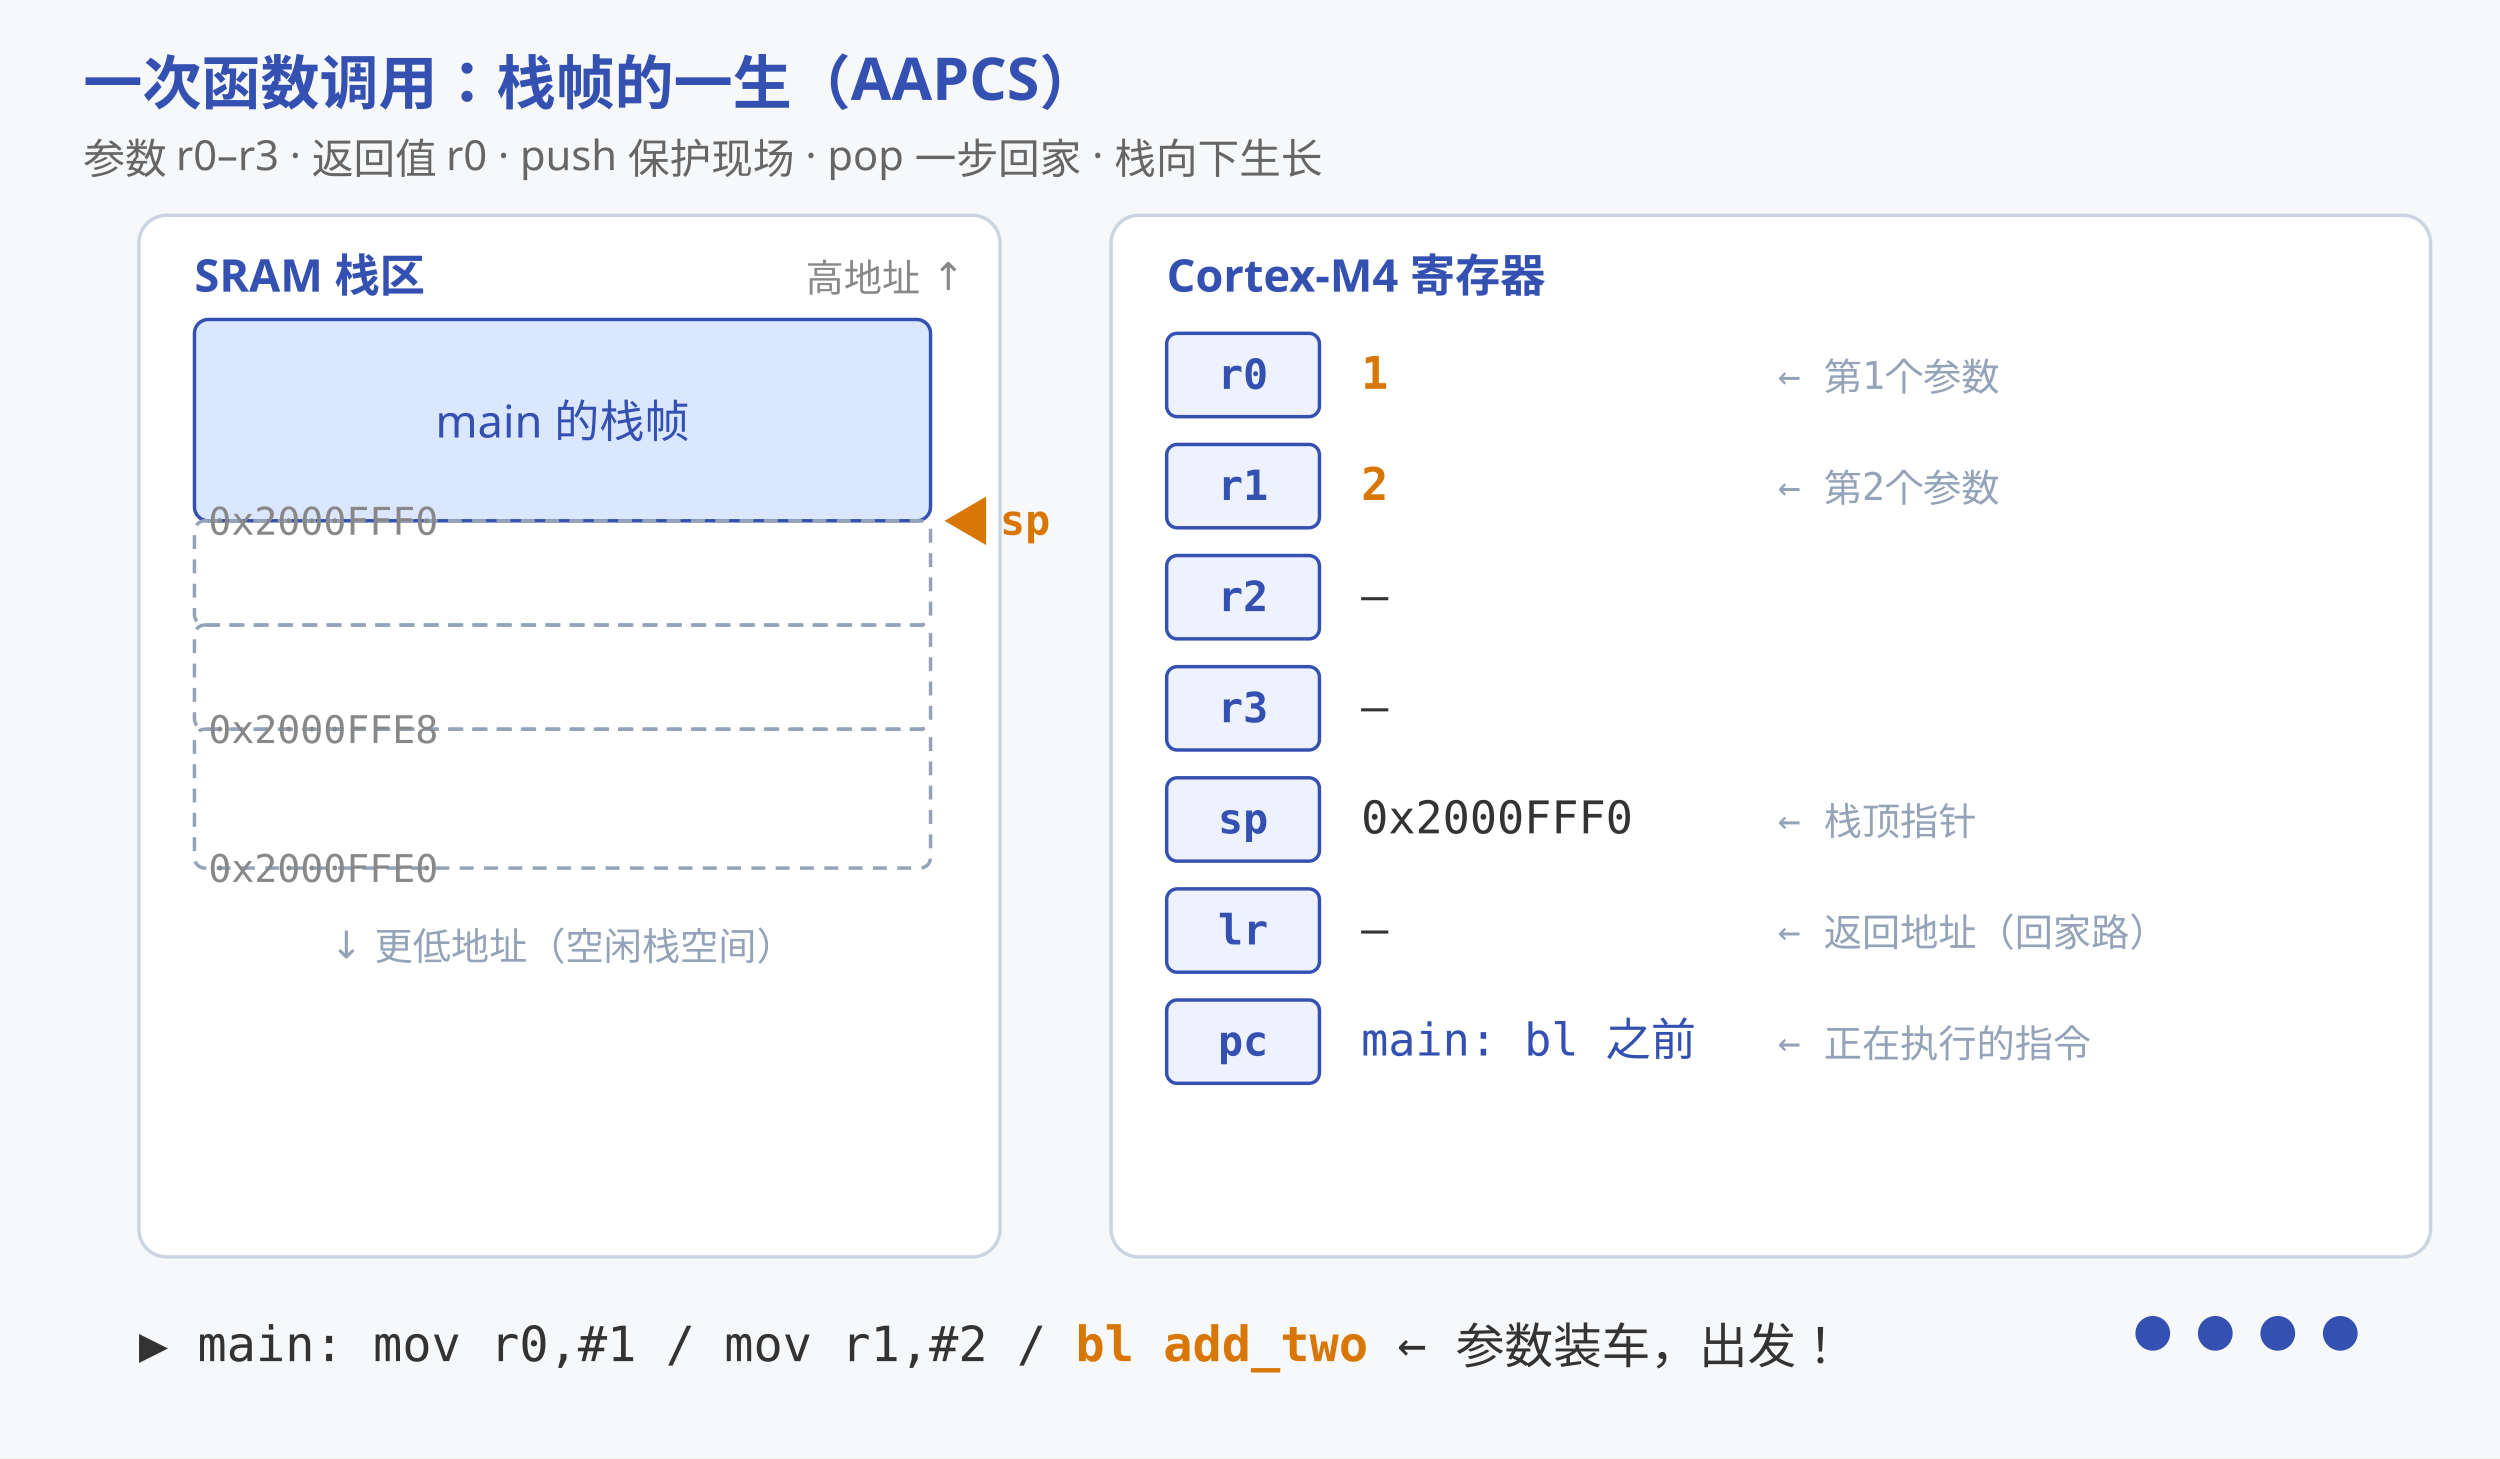
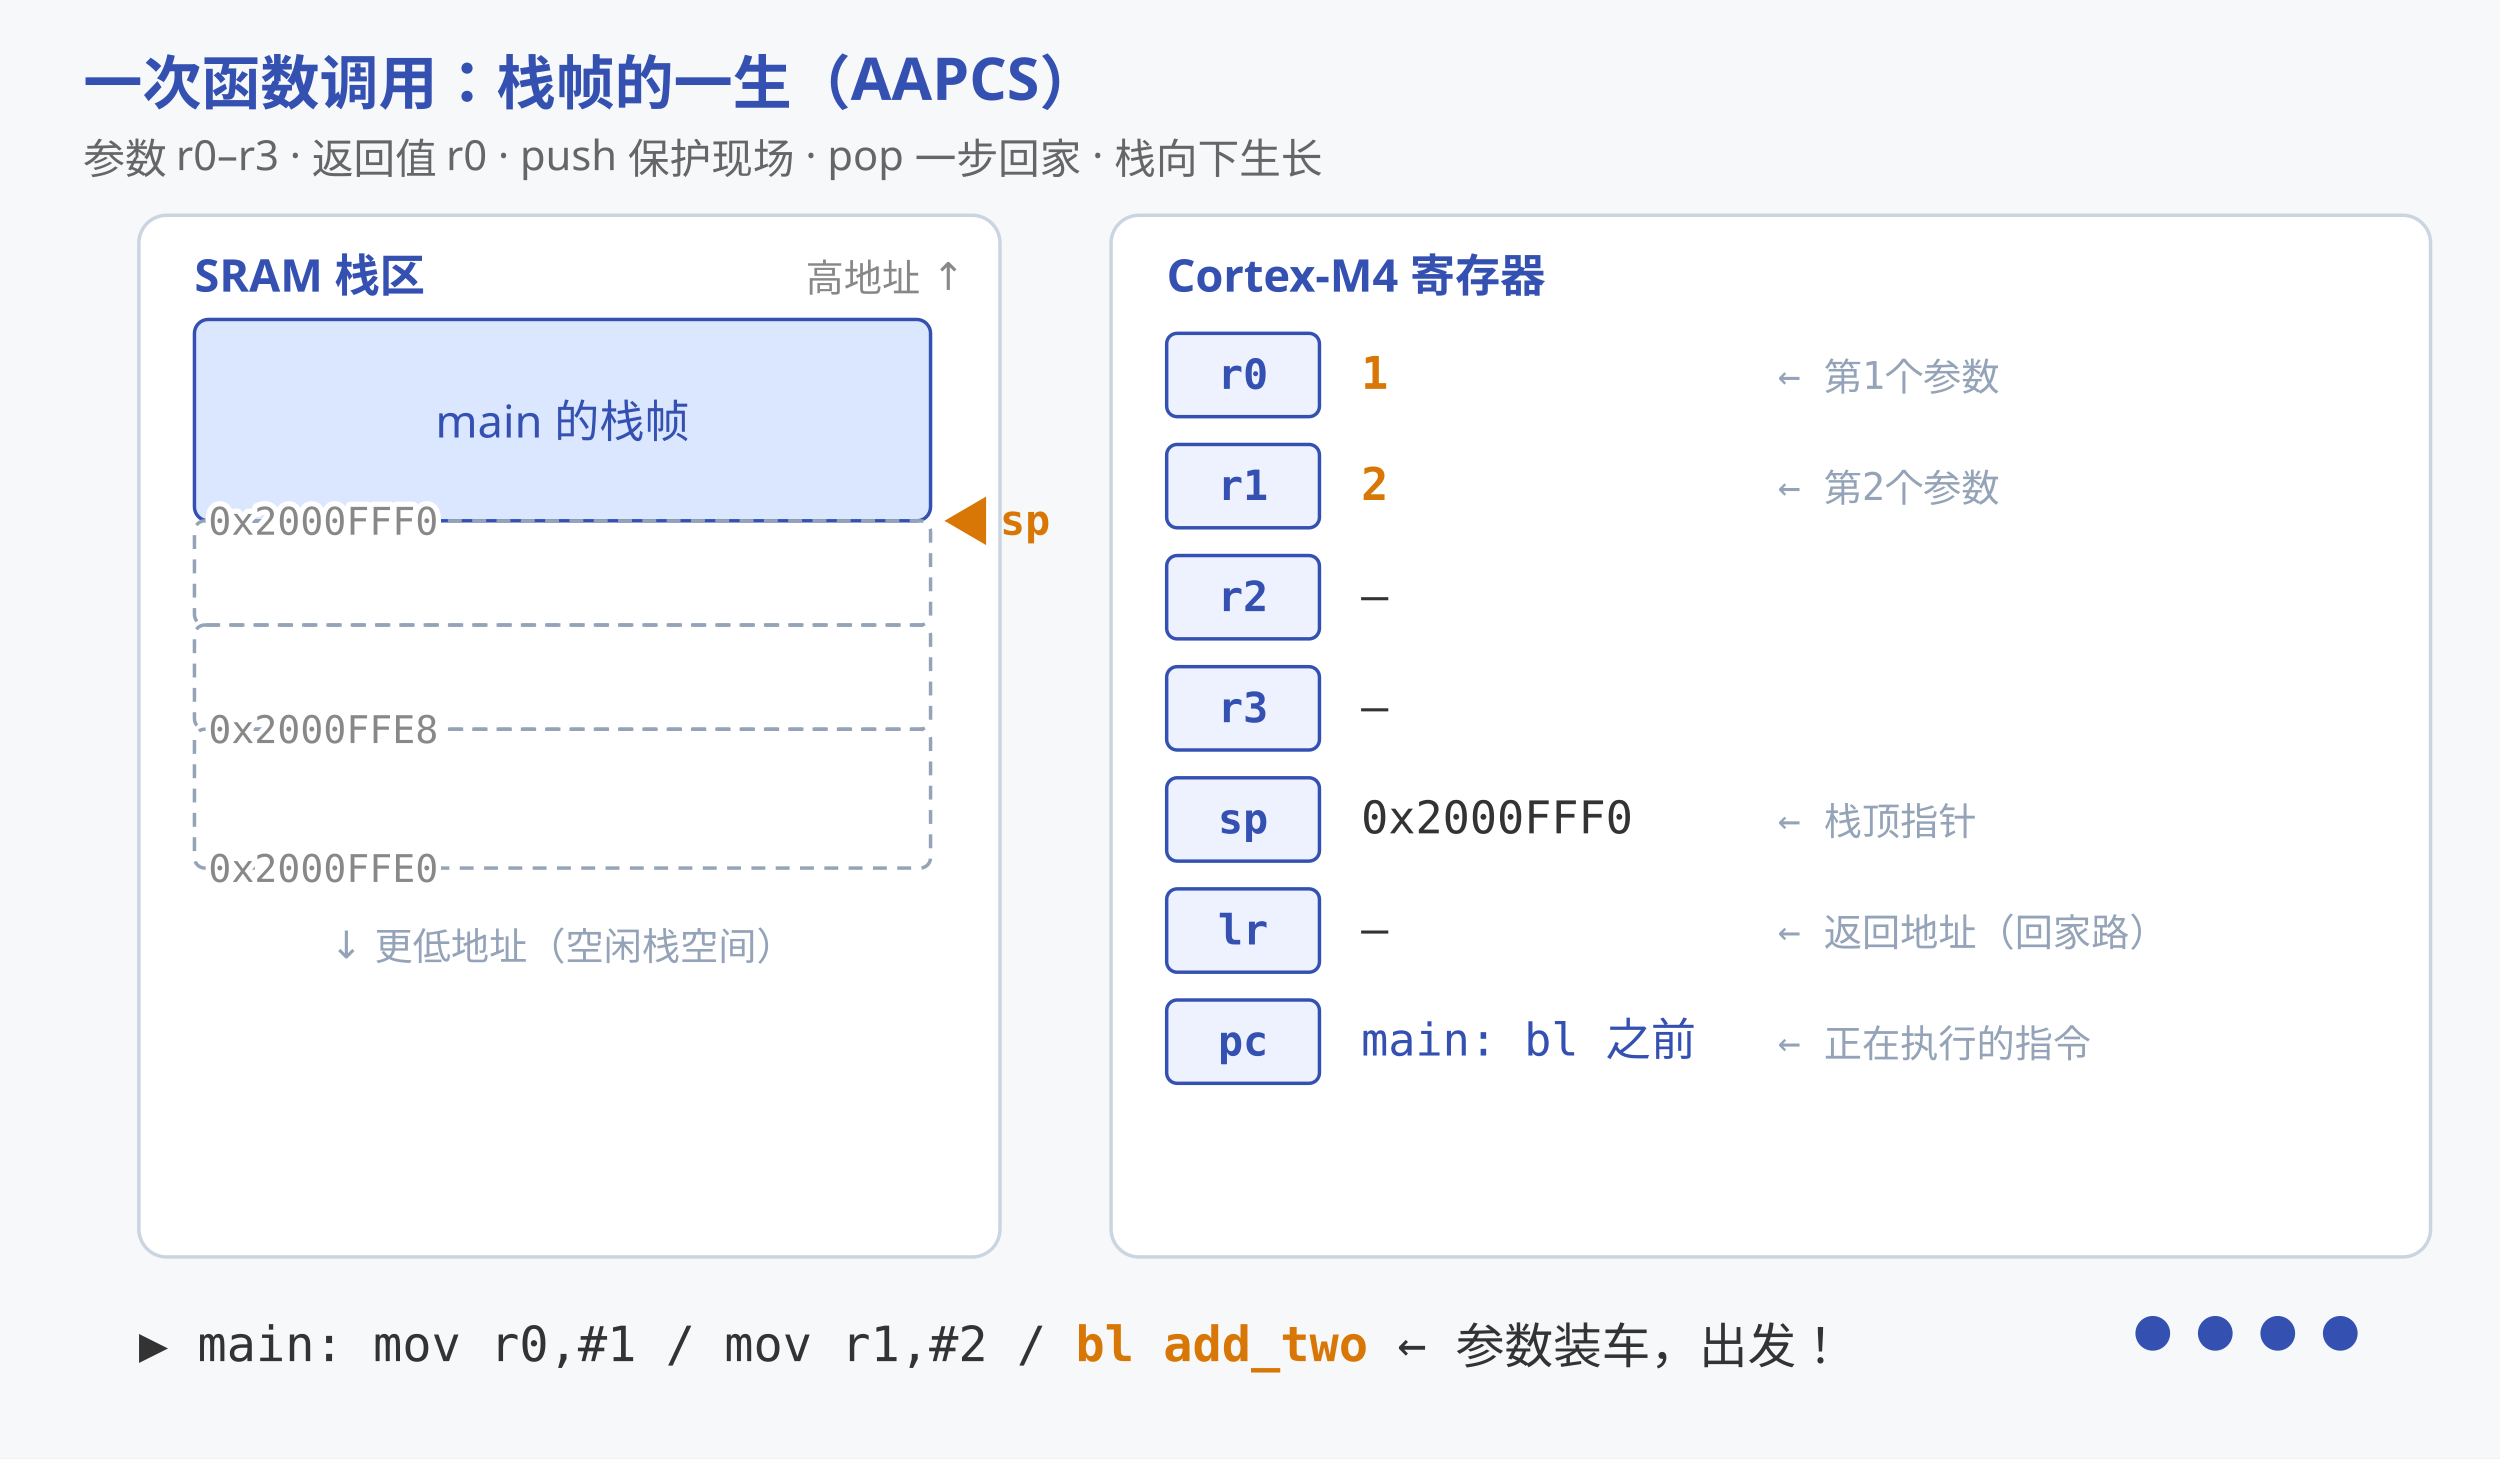
<svg xmlns="http://www.w3.org/2000/svg" viewBox="0 0 720 420" font-family="'Segoe UI','Microsoft YaHei',sans-serif">
  <rect width="720" height="420" fill="#f6f8fa" />
  <text x="24" y="30" font-size="17" font-weight="bold" fill="#3451b2">一次函数调用：栈帧的一生（AAPCS）</text>
  <text x="24" y="50" font-size="12" fill="#666">参数 r0–r3 · 返回值 r0 · push 保护现场 · pop 一步回家 · 栈向下生长</text>
  <rect x="40" y="62" width="248" height="300" fill="#ffffff" stroke="#cbd5e1" rx="8" />
  <text x="56" y="84" font-size="13" font-weight="bold" fill="#3451b2">SRAM 栈区</text>
  <text x="232" y="84" font-size="11" fill="#888">高地址 ↑</text>
  <rect x="56" y="92" width="212" height="58" fill="#dbe7ff" stroke="#3451b2" rx="4" />
  <text x="162" y="126" font-size="13" fill="#3451b2" text-anchor="middle">main 的栈帧</text>
  <rect x="56" y="150" width="212" height="30" fill="none" stroke="#94a3b8" stroke-dasharray="4 3" rx="3" />
  <rect x="56" y="180" width="212" height="30" fill="none" stroke="#94a3b8" stroke-dasharray="4 3" rx="3" />
  <rect x="56" y="210" width="212" height="40" fill="none" stroke="#94a3b8" stroke-dasharray="4 3" rx="3" />
  <text x="162" y="276" font-size="11" fill="#94a3b8" text-anchor="middle">↓ 更低地址（空闲栈空间）</text>
-   <text x="60" y="154" font-size="11" fill="#888" font-family="Consolas,monospace">0x2000FFF0</text>
-   <text x="60" y="214" font-size="11" fill="#888" font-family="Consolas,monospace">0x2000FFE8</text>
-   <text x="60" y="254" font-size="11" fill="#888" font-family="Consolas,monospace">0x2000FFE0</text>
  <g transform="translate(272,150)">
    <animateTransform attributeName="transform" type="translate" values="272 150;272 150;272 180;272 210;272 210;272 250;272 250;272 150;272 150" keyTimes="0;0.25;0.29;0.33;0.50;0.54;0.75;0.80;1" dur="12s" repeatCount="indefinite" />
    <polygon points="0,0 12,-7 12,7" fill="#d97706">
      <animate attributeName="opacity" values="1;0.35;1" keyTimes="0;0.5;1" dur="1s" repeatCount="indefinite" />
    </polygon>
    <text x="16" y="4" font-size="12" font-weight="bold" fill="#d97706" font-family="Consolas,monospace">sp</text>
  </g>
  <rect x="320" y="62" width="380" height="300" fill="#ffffff" stroke="#cbd5e1" rx="8" />
  <text x="336" y="84" font-size="13" font-weight="bold" fill="#3451b2">Cortex-M4 寄存器</text>
  <g font-size="12" font-family="Consolas,monospace">
    <g fill="#eef2ff" stroke="#3451b2">
      <rect x="336" y="96" width="44" height="24" rx="3" />
      <rect x="336" y="128" width="44" height="24" rx="3" />
      <rect x="336" y="160" width="44" height="24" rx="3" />
      <rect x="336" y="192" width="44" height="24" rx="3" />
      <rect x="336" y="224" width="44" height="24" rx="3" />
      <rect x="336" y="256" width="44" height="24" rx="3" />
      <rect x="336" y="288" width="44" height="24" rx="3" />
    </g>
    <g fill="#3451b2" font-weight="bold">
      <text x="358" y="112" text-anchor="middle">r0</text>
      <text x="358" y="144" text-anchor="middle">r1</text>
      <text x="358" y="176" text-anchor="middle">r2</text>
      <text x="358" y="208" text-anchor="middle">r3</text>
      <text x="358" y="240" text-anchor="middle">sp</text>
      <text x="358" y="272" text-anchor="middle">lr</text>
      <text x="358" y="304" text-anchor="middle">pc</text>
    </g>
    <text x="512" y="112" fill="#94a3b8" font-size="11">← 第1个参数</text>
    <text x="512" y="144" fill="#94a3b8" font-size="11">← 第2个参数</text>
    <text x="512" y="240" fill="#94a3b8" font-size="11">← 栈顶指针</text>
    <text x="512" y="272" fill="#94a3b8" font-size="11">← 返回地址（回家路）</text>
    <text x="512" y="304" fill="#94a3b8" font-size="11">← 正在执行的指令</text>
  </g>
  <circle cy="108" r="4" fill="#d97706" opacity="0">
    <animate attributeName="opacity" calcMode="discrete" values="0;1;0;0;0" keyTimes="0;0.02;0.07;0.5;1" dur="12s" repeatCount="indefinite" />
    <animate attributeName="cx" values="560;560;358;358" keyTimes="0;0.02;0.07;1" dur="12s" repeatCount="indefinite" />
  </circle>
  <circle cy="140" r="4" fill="#d97706" opacity="0">
    <animate attributeName="opacity" calcMode="discrete" values="0;1;0;0;0" keyTimes="0;0.04;0.09;0.5;1" dur="12s" repeatCount="indefinite" />
    <animate attributeName="cx" values="600;600;358;358" keyTimes="0;0.04;0.09;1" dur="12s" repeatCount="indefinite" />
  </circle>
  <circle r="4" fill="#d97706" opacity="0">
    <animate attributeName="opacity" calcMode="discrete" values="0;1;0;0;0" keyTimes="0;0.30;0.40;0.6;1" dur="12s" repeatCount="indefinite" />
    <animate attributeName="cx" values="358;358;162;162" keyTimes="0;0.30;0.37;1" dur="12s" repeatCount="indefinite" />
    <animate attributeName="cy" values="268;268;195;195" keyTimes="0;0.30;0.37;1" dur="12s" repeatCount="indefinite" />
  </circle>
  <circle r="4" fill="#3451b2" opacity="0">
    <animate attributeName="opacity" calcMode="discrete" values="0;1;0;0;0" keyTimes="0;0.78;0.88;0.95;1" dur="12s" repeatCount="indefinite" />
    <animate attributeName="cx" values="162;162;358;358" keyTimes="0;0.78;0.86;1" dur="12s" repeatCount="indefinite" />
    <animate attributeName="cy" values="195;195;300;300" keyTimes="0;0.78;0.86;1" dur="12s" repeatCount="indefinite" />
  </circle>
  <g opacity="1">
    <animate attributeName="opacity" calcMode="discrete" values="1;0;0;0;0" keyTimes="0;0.25;0.5;0.75;1" dur="12s" repeatCount="indefinite" />
    <g font-size="13" font-family="Consolas,monospace">
      <text x="392" y="112" fill="#d97706" font-weight="bold">1</text>
      <text x="392" y="144" fill="#d97706" font-weight="bold">2</text>
      <text x="392" y="176" fill="#333">—</text>
      <text x="392" y="208" fill="#333">—</text>
      <text x="392" y="240" fill="#333">0x2000FFF0</text>
      <text x="392" y="272" fill="#333">—</text>
      <text x="392" y="304" fill="#3451b2">main: bl 之前</text>
    </g>
    <text x="40" y="392" font-size="14" font-family="Consolas,monospace" fill="#333">▶ main: mov r0,#1 / mov r1,#2 / <tspan fill="#d97706" font-weight="bold">bl add_two</tspan>  ← 参数装车，出发！</text>
  </g>
  <g opacity="0">
    <animate attributeName="opacity" calcMode="discrete" values="0;1;0;0;0" keyTimes="0;0.25;0.5;0.75;1" dur="12s" repeatCount="indefinite" />
    <rect x="56" y="150" width="212" height="30" fill="#d8f3e5" stroke="#3eaf7c" rx="3" />
    <rect x="56" y="180" width="212" height="30" fill="#d8f3e5" stroke="#3eaf7c" rx="3" />
    <text x="162" y="170" font-size="12" fill="#1a7f56" text-anchor="middle" font-family="Consolas,monospace">r4'（借来的，要还）</text>
    <text x="162" y="200" font-size="12" fill="#1a7f56" text-anchor="middle" font-family="Consolas,monospace">lr（返回地址 0x08000234）</text>
    <g font-size="13" font-family="Consolas,monospace">
      <text x="392" y="112" fill="#333">1</text>
      <text x="392" y="144" fill="#333">2</text>
      <text x="392" y="176" fill="#333">—</text>
      <text x="392" y="208" fill="#333">—</text>
      <text x="392" y="240" fill="#d97706" font-weight="bold">0x2000FFE8</text>
      <text x="392" y="272" fill="#d97706" font-weight="bold">0x08000234</text>
      <text x="392" y="304" fill="#3451b2">add_two: push</text>
    </g>
    <text x="40" y="392" font-size="14" font-family="Consolas,monospace" fill="#333">▶ add_two: <tspan fill="#d97706" font-weight="bold">push {r4, lr}</tspan>  ← 保护现场：r4 要用，lr 是回家路</text>
  </g>
  <g opacity="0">
    <animate attributeName="opacity" calcMode="discrete" values="0;0;1;0;0" keyTimes="0;0.25;0.5;0.75;1" dur="12s" repeatCount="indefinite" />
    <rect x="56" y="150" width="212" height="30" fill="#d8f3e5" stroke="#3eaf7c" rx="3" />
    <rect x="56" y="180" width="212" height="30" fill="#d8f3e5" stroke="#3eaf7c" rx="3" />
    <text x="162" y="170" font-size="12" fill="#1a7f56" text-anchor="middle" font-family="Consolas,monospace">r4'（借来的，要还）</text>
    <text x="162" y="200" font-size="12" fill="#1a7f56" text-anchor="middle" font-family="Consolas,monospace">lr（返回地址 0x08000234）</text>
    <rect x="56" y="210" width="212" height="40" fill="#fdf0d5" stroke="#d97706" rx="3" />
    <text x="162" y="234" font-size="12" fill="#a16207" text-anchor="middle" font-family="Consolas,monospace">局部变量 buf[2]</text>
    <g font-size="13" font-family="Consolas,monospace">
      <text x="392" y="112" fill="#d97706" font-weight="bold">3</text>
      <text x="392" y="144" fill="#333">2</text>
      <text x="392" y="176" fill="#333">—</text>
      <text x="392" y="208" fill="#333">—</text>
      <text x="392" y="240" fill="#d97706" font-weight="bold">0x2000FFE0</text>
      <text x="392" y="272" fill="#333">0x08000234</text>
      <text x="392" y="304" fill="#3451b2">add_two: adds</text>
    </g>
    <text x="40" y="392" font-size="14" font-family="Consolas,monospace" fill="#333">▶ <tspan fill="#d97706" font-weight="bold">sub sp,#8</tspan> … adds r0,r0,r1 → r0=3  ← 局部变量占坑，算出结果</text>
  </g>
  <g opacity="0">
    <animate attributeName="opacity" calcMode="discrete" values="0;0;0;1;0" keyTimes="0;0.25;0.5;0.75;1" dur="12s" repeatCount="indefinite" />
    <g font-size="13" font-family="Consolas,monospace">
      <text x="392" y="112" fill="#d97706" font-weight="bold">3 ← 返回值</text>
      <text x="392" y="144" fill="#333">2</text>
      <text x="392" y="176" fill="#333">—</text>
      <text x="392" y="208" fill="#333">—</text>
      <text x="392" y="240" fill="#d97706" font-weight="bold">0x2000FFF0</text>
      <text x="392" y="272" fill="#333">0x08000234</text>
      <text x="392" y="304" fill="#d97706" font-weight="bold">回到 main!</text>
    </g>
    <text x="40" y="392" font-size="14" font-family="Consolas,monospace" fill="#333">▶ <tspan fill="#d97706" font-weight="bold">pop {r4, pc}</tspan>  ← 现场复原，sp 弹回，pc 一步跳回 main</text>
  </g>
  <g transform="translate(620,384)">
    <g fill="#3451b2">
      <circle cx="0" cy="0" r="5">
        <animate attributeName="opacity" calcMode="discrete" values="1;0.2;0.2;0.2;0.2" keyTimes="0;0.25;0.5;0.75;1" dur="12s" repeatCount="indefinite" />
      </circle>
      <circle cx="18" cy="0" r="5">
        <animate attributeName="opacity" calcMode="discrete" values="0.2;1;0.2;0.2;0.2" keyTimes="0;0.25;0.5;0.75;1" dur="12s" repeatCount="indefinite" />
      </circle>
      <circle cx="36" cy="0" r="5">
        <animate attributeName="opacity" calcMode="discrete" values="0.2;0.2;1;0.2;0.2" keyTimes="0;0.25;0.5;0.75;1" dur="12s" repeatCount="indefinite" />
      </circle>
      <circle cx="54" cy="0" r="5">
        <animate attributeName="opacity" calcMode="discrete" values="0.2;0.2;0.2;1;0.2" keyTimes="0;0.25;0.5;0.75;1" dur="12s" repeatCount="indefinite" />
      </circle>
    </g>
  </g>
+   <g font-size="11" fill="#888" font-family="Consolas,monospace" stroke="#ffffff" stroke-width="3" stroke-linejoin="round" paint-order="stroke">
+     <text x="60" y="154">0x2000FFF0</text>
+     <text x="60" y="214">0x2000FFE8</text>
+     <text x="60" y="254">0x2000FFE0</text>
+   </g>
</svg>
